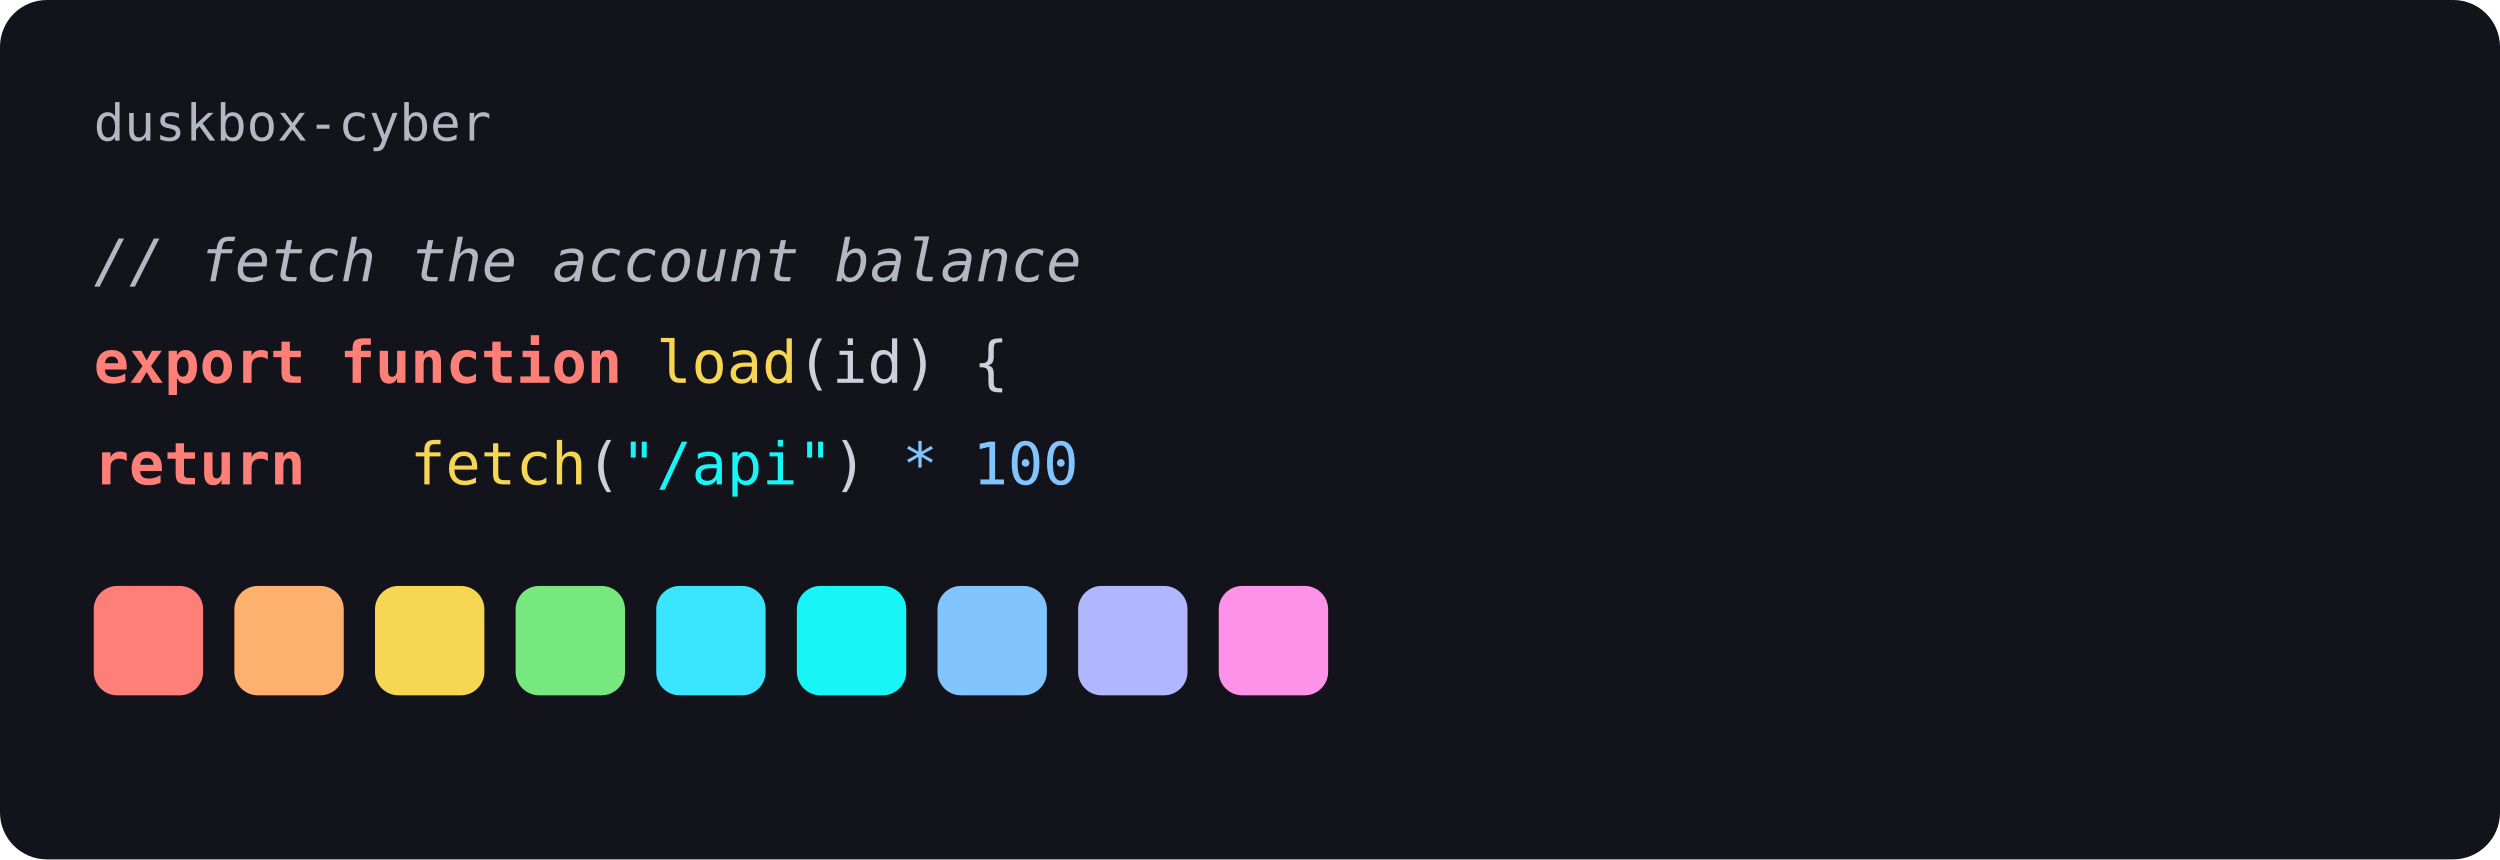
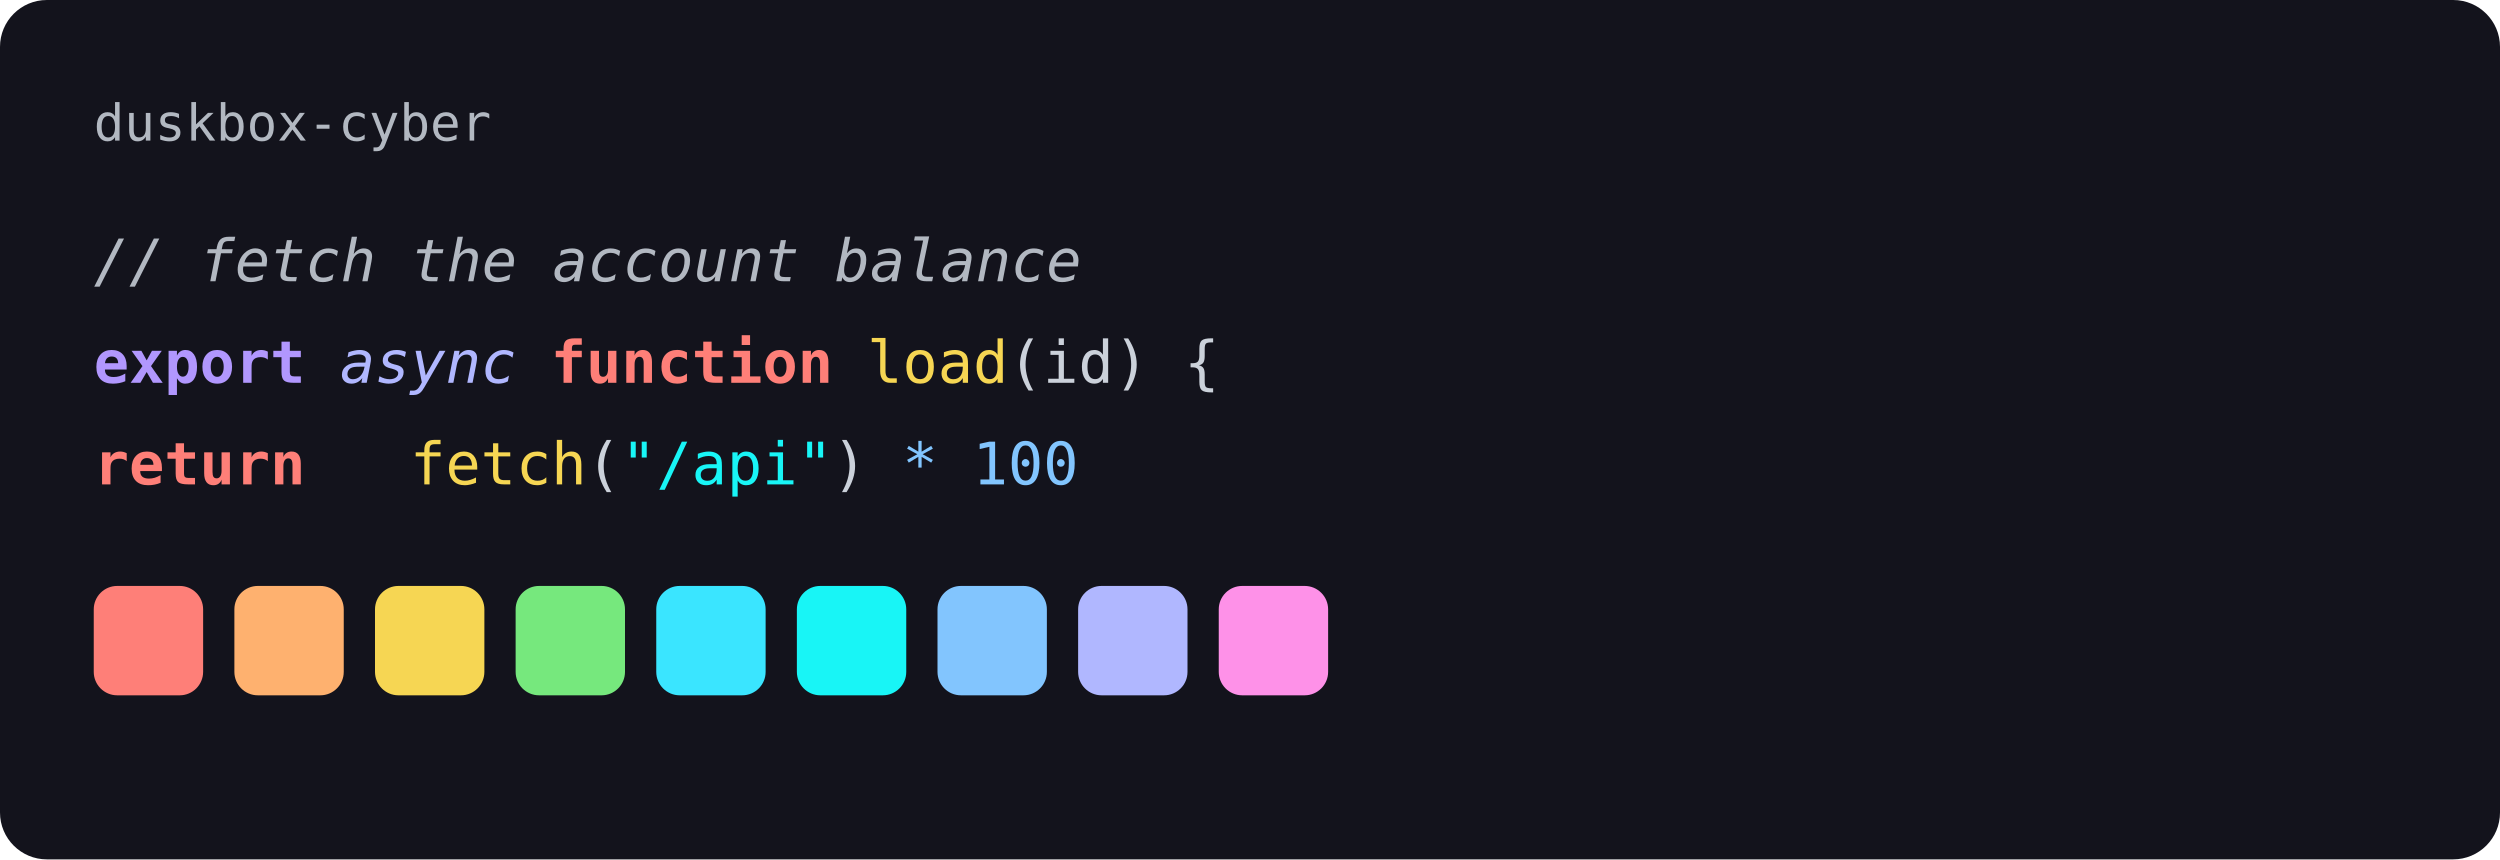
<svg xmlns="http://www.w3.org/2000/svg" width="640" height="220" viewBox="0 0 640 220" role="img" aria-label="duskbox cyber">
  <rect width="640" height="220" rx="12" fill="#13131c" />
  <text x="24" y="36" font-family="ui-monospace, SFMono-Regular, Menlo, monospace" font-size="13" fill="#b2b8c1">duskbox-cyber</text>
  <text x="24" y="72" font-family="ui-monospace, SFMono-Regular, Menlo, monospace" font-size="15" fill="#b2b8c1" font-style="italic">// fetch the account balance</text>
-   <text x="24" y="98" font-family="ui-monospace, SFMono-Regular, Menlo, monospace" font-size="15" fill="#fe7f78" font-weight="700">export </text>
-   <text x="87" y="98" font-family="ui-monospace, SFMono-Regular, Menlo, monospace" font-size="15" fill="#fe7f78" font-weight="700">function </text>
-   <text x="168" y="98" font-family="ui-monospace, SFMono-Regular, Menlo, monospace" font-size="15" fill="#f6d653">load</text>
-   <text x="204" y="98" font-family="ui-monospace, SFMono-Regular, Menlo, monospace" font-size="15" fill="#cbd1da">(id) {</text>
+   <text x="24" y="98" font-family="ui-monospace, SFMono-Regular, Menlo, monospace" font-size="15" fill="#b197fe" font-weight="700">export </text>
+   <text x="87" y="98" font-family="ui-monospace, SFMono-Regular, Menlo, monospace" font-size="15" fill="#b0b7ff" font-style="italic">async </text>
+   <text x="141" y="98" font-family="ui-monospace, SFMono-Regular, Menlo, monospace" font-size="15" fill="#fe7f78" font-weight="700">function </text>
+   <text x="222" y="98" font-family="ui-monospace, SFMono-Regular, Menlo, monospace" font-size="15" fill="#f6d653">load</text>
+   <text x="258" y="98" font-family="ui-monospace, SFMono-Regular, Menlo, monospace" font-size="15" fill="#cbd1da">(id) {</text>
  <text x="24" y="124" font-family="ui-monospace, SFMono-Regular, Menlo, monospace" font-size="15" fill="#fe7f78" font-weight="700">  return </text>
  <text x="105" y="124" font-family="ui-monospace, SFMono-Regular, Menlo, monospace" font-size="15" fill="#f6d653">fetch</text>
  <text x="150" y="124" font-family="ui-monospace, SFMono-Regular, Menlo, monospace" font-size="15" fill="#cbd1da">(</text>
  <text x="159" y="124" font-family="ui-monospace, SFMono-Regular, Menlo, monospace" font-size="15" fill="#18f5f6">"/api"</text>
  <text x="213" y="124" font-family="ui-monospace, SFMono-Regular, Menlo, monospace" font-size="15" fill="#cbd1da">) </text>
  <text x="231" y="124" font-family="ui-monospace, SFMono-Regular, Menlo, monospace" font-size="15" fill="#82c5fe">* </text>
  <text x="249" y="124" font-family="ui-monospace, SFMono-Regular, Menlo, monospace" font-size="15" fill="#82c5fe">100</text>
  <rect x="24" y="150" width="28" height="28" rx="6" fill="#fe7f78" />
  <rect x="60" y="150" width="28" height="28" rx="6" fill="#feb16f" />
  <rect x="96" y="150" width="28" height="28" rx="6" fill="#f6d653" />
  <rect x="132" y="150" width="28" height="28" rx="6" fill="#76e87d" />
  <rect x="168" y="150" width="28" height="28" rx="6" fill="#3ae5ff" />
  <rect x="204" y="150" width="28" height="28" rx="6" fill="#18f5f6" />
  <rect x="240" y="150" width="28" height="28" rx="6" fill="#82c5fe" />
  <rect x="276" y="150" width="28" height="28" rx="6" fill="#b0b7ff" />
  <rect x="312" y="150" width="28" height="28" rx="6" fill="#fe91e8" />
</svg>
